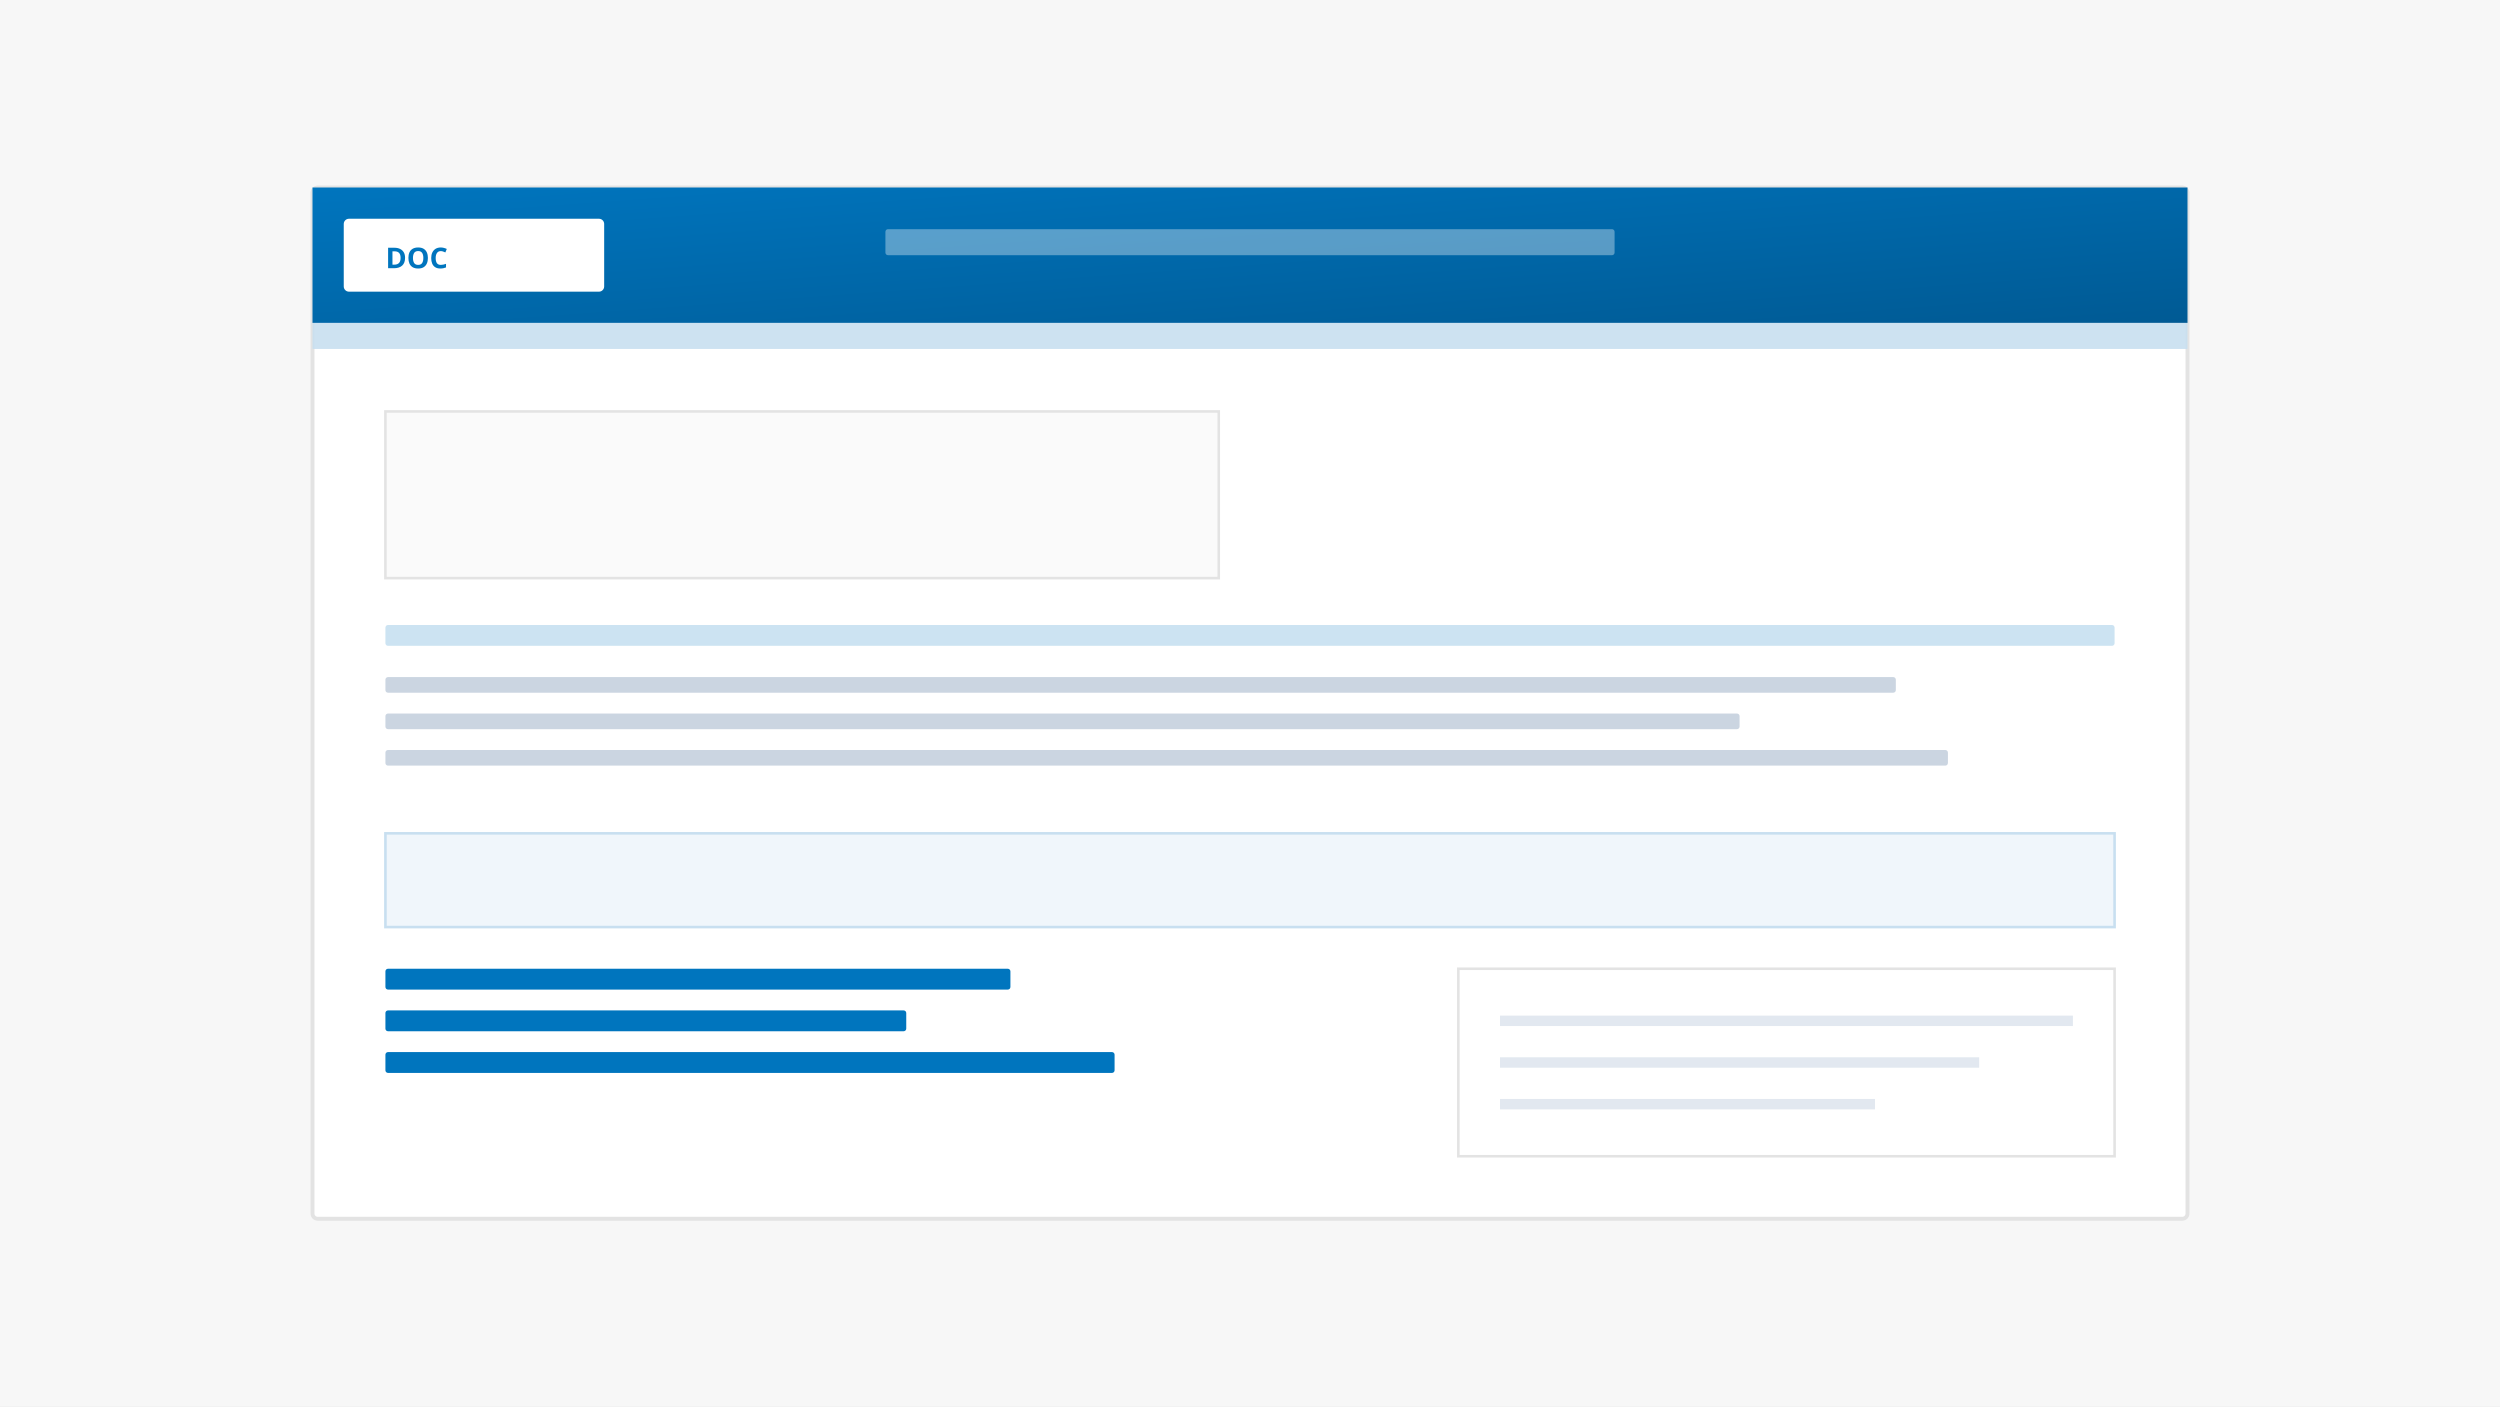
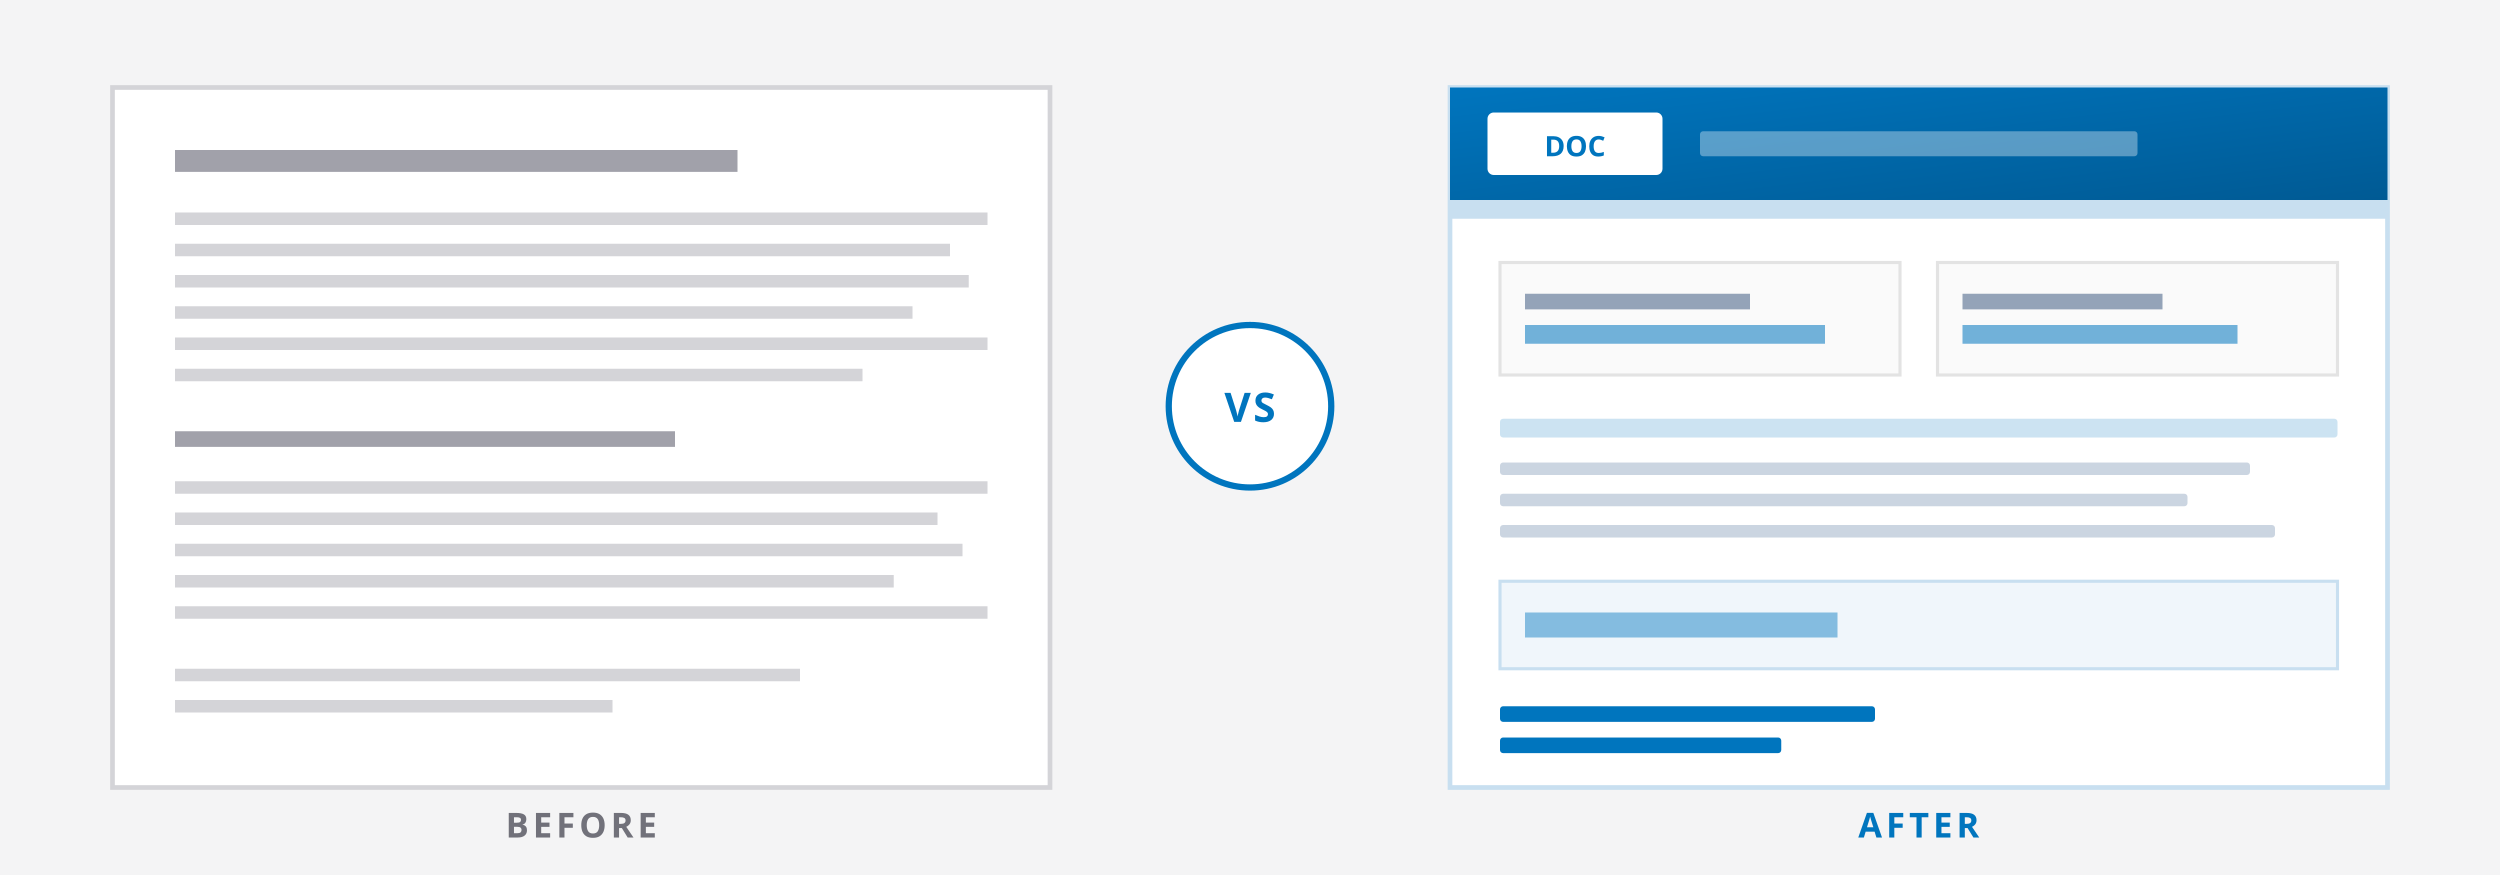
- <svg xmlns="http://www.w3.org/2000/svg" viewBox="0 0 960 540" width="960" height="540" role="img" aria-label="Abstract bank document template with header bar and field blocks">
+ <svg xmlns="http://www.w3.org/2000/svg" viewBox="0 0 800 280" width="800" height="280" role="img" aria-label="Before and after: plain legacy document versus designed bank document system">
  <defs>
    <linearGradient id="bdg" x1="0%" y1="0%" x2="100%" y2="100%">
      <stop offset="0%" stop-color="#0075BE" />
      <stop offset="100%" stop-color="#005a94" />
    </linearGradient>
  </defs>
-   <rect width="960" height="540" fill="#f7f7f7" />
-   <rect x="120" y="72" width="720" height="396" rx="2" fill="#fff" stroke="#e3e3e3" stroke-width="1.5" />
-   <rect x="120" y="72" width="720" height="52" fill="url(#bdg)" />
-   <rect x="132" y="84" width="100" height="28" fill="#fff" rx="2" />
-   <text x="160" y="103" font-family="system-ui,sans-serif" font-size="11" font-weight="800" fill="#0075BE" text-anchor="middle">DOC</text>
-   <rect x="340" y="88" width="280" height="10" rx="1" fill="#fff" opacity="0.35" />
-   <rect x="120" y="124" width="720" height="10" fill="#c8dff0" opacity="0.9" />
-   <rect x="148" y="158" width="320" height="64" fill="#fafafa" stroke="#e3e3e3" />
-   <rect x="148" y="240" width="664" height="8" fill="#0075BE" opacity="0.2" rx="1" />
-   <rect x="148" y="260" width="580" height="6" fill="#cbd5e1" rx="1" />
-   <rect x="148" y="274" width="520" height="6" fill="#cbd5e1" rx="1" />
-   <rect x="148" y="288" width="600" height="6" fill="#cbd5e1" rx="1" />
-   <rect x="148" y="320" width="664" height="36" fill="#f0f6fb" stroke="#c8dff0" />
-   <rect x="148" y="372" width="240" height="8" fill="#0075BE" rx="1" />
-   <rect x="148" y="388" width="200" height="8" fill="#0075BE" rx="1" />
-   <rect x="148" y="404" width="280" height="8" fill="#0075BE" rx="1" />
-   <rect x="560" y="372" width="252" height="72" fill="#fff" stroke="#e3e3e3" />
-   <line x1="576" y1="392" x2="796" y2="392" stroke="#e2e8f0" stroke-width="4" />
-   <line x1="576" y1="408" x2="760" y2="408" stroke="#e2e8f0" stroke-width="4" />
-   <line x1="576" y1="424" x2="720" y2="424" stroke="#e2e8f0" stroke-width="4" />
+   <rect width="800" height="280" fill="#f4f4f5" />
+   <g>
+     <rect x="36" y="28" width="300" height="224" fill="#fff" stroke="#d4d4d8" stroke-width="1.5" />
+     <rect x="56" y="48" width="180" height="7" fill="#a1a1aa" />
+     <rect x="56" y="68" width="260" height="4" fill="#d4d4d8" />
+     <rect x="56" y="78" width="248" height="4" fill="#d4d4d8" />
+     <rect x="56" y="88" width="254" height="4" fill="#d4d4d8" />
+     <rect x="56" y="98" width="236" height="4" fill="#d4d4d8" />
+     <rect x="56" y="108" width="260" height="4" fill="#d4d4d8" />
+     <rect x="56" y="118" width="220" height="4" fill="#d4d4d8" />
+     <rect x="56" y="138" width="160" height="5" fill="#a1a1aa" />
+     <rect x="56" y="154" width="260" height="4" fill="#d4d4d8" />
+     <rect x="56" y="164" width="244" height="4" fill="#d4d4d8" />
+     <rect x="56" y="174" width="252" height="4" fill="#d4d4d8" />
+     <rect x="56" y="184" width="230" height="4" fill="#d4d4d8" />
+     <rect x="56" y="194" width="260" height="4" fill="#d4d4d8" />
+     <rect x="56" y="214" width="200" height="4" fill="#d4d4d8" />
+     <rect x="56" y="224" width="140" height="4" fill="#d4d4d8" />
+     <text x="186" y="268" text-anchor="middle" font-family="system-ui,sans-serif" font-size="11" font-weight="600" fill="#71717a" letter-spacing="0.12em">BEFORE</text>
+   </g>
+   <g>
+     <circle cx="400" cy="130" r="26" fill="#fff" stroke="#0075BE" stroke-width="2" />
+     <text x="400" y="135" text-anchor="middle" font-family="system-ui,sans-serif" font-size="13" font-weight="800" fill="#0075BE" letter-spacing="0.06em">VS</text>
+   </g>
+   <g>
+     <rect x="464" y="28" width="300" height="224" fill="#fff" stroke="#c8dff0" stroke-width="1.5" />
+     <rect x="464" y="28" width="300" height="36" fill="url(#bdg)" />
+     <rect x="476" y="36" width="56" height="20" rx="2" fill="#fff" />
+     <text x="504" y="50" text-anchor="middle" font-family="system-ui,sans-serif" font-size="9" font-weight="800" fill="#0075BE">DOC</text>
+     <rect x="544" y="42" width="140" height="8" rx="1" fill="#fff" opacity="0.35" />
+     <rect x="464" y="64" width="300" height="6" fill="#c8dff0" />
+     <rect x="480" y="84" width="128" height="36" fill="#fafafa" stroke="#e3e3e3" />
+     <rect x="488" y="94" width="72" height="5" fill="#94a3b8" />
+     <rect x="488" y="104" width="96" height="6" fill="#0075BE" opacity="0.55" />
+     <rect x="620" y="84" width="128" height="36" fill="#fafafa" stroke="#e3e3e3" />
+     <rect x="628" y="94" width="64" height="5" fill="#94a3b8" />
+     <rect x="628" y="104" width="88" height="6" fill="#0075BE" opacity="0.55" />
+     <rect x="480" y="134" width="268" height="6" fill="#0075BE" opacity="0.2" rx="1" />
+     <rect x="480" y="148" width="240" height="4" fill="#cbd5e1" rx="1" />
+     <rect x="480" y="158" width="220" height="4" fill="#cbd5e1" rx="1" />
+     <rect x="480" y="168" width="248" height="4" fill="#cbd5e1" rx="1" />
+     <rect x="480" y="186" width="268" height="28" fill="#f0f6fb" stroke="#c8dff0" />
+     <rect x="488" y="196" width="100" height="8" fill="#0075BE" opacity="0.45" />
+     <rect x="480" y="226" width="120" height="5" fill="#0075BE" rx="1" />
+     <rect x="480" y="236" width="90" height="5" fill="#0075BE" rx="1" />
+     <text x="614" y="268" text-anchor="middle" font-family="system-ui,sans-serif" font-size="11" font-weight="600" fill="#0075BE" letter-spacing="0.12em">AFTER</text>
+   </g>
</svg>
